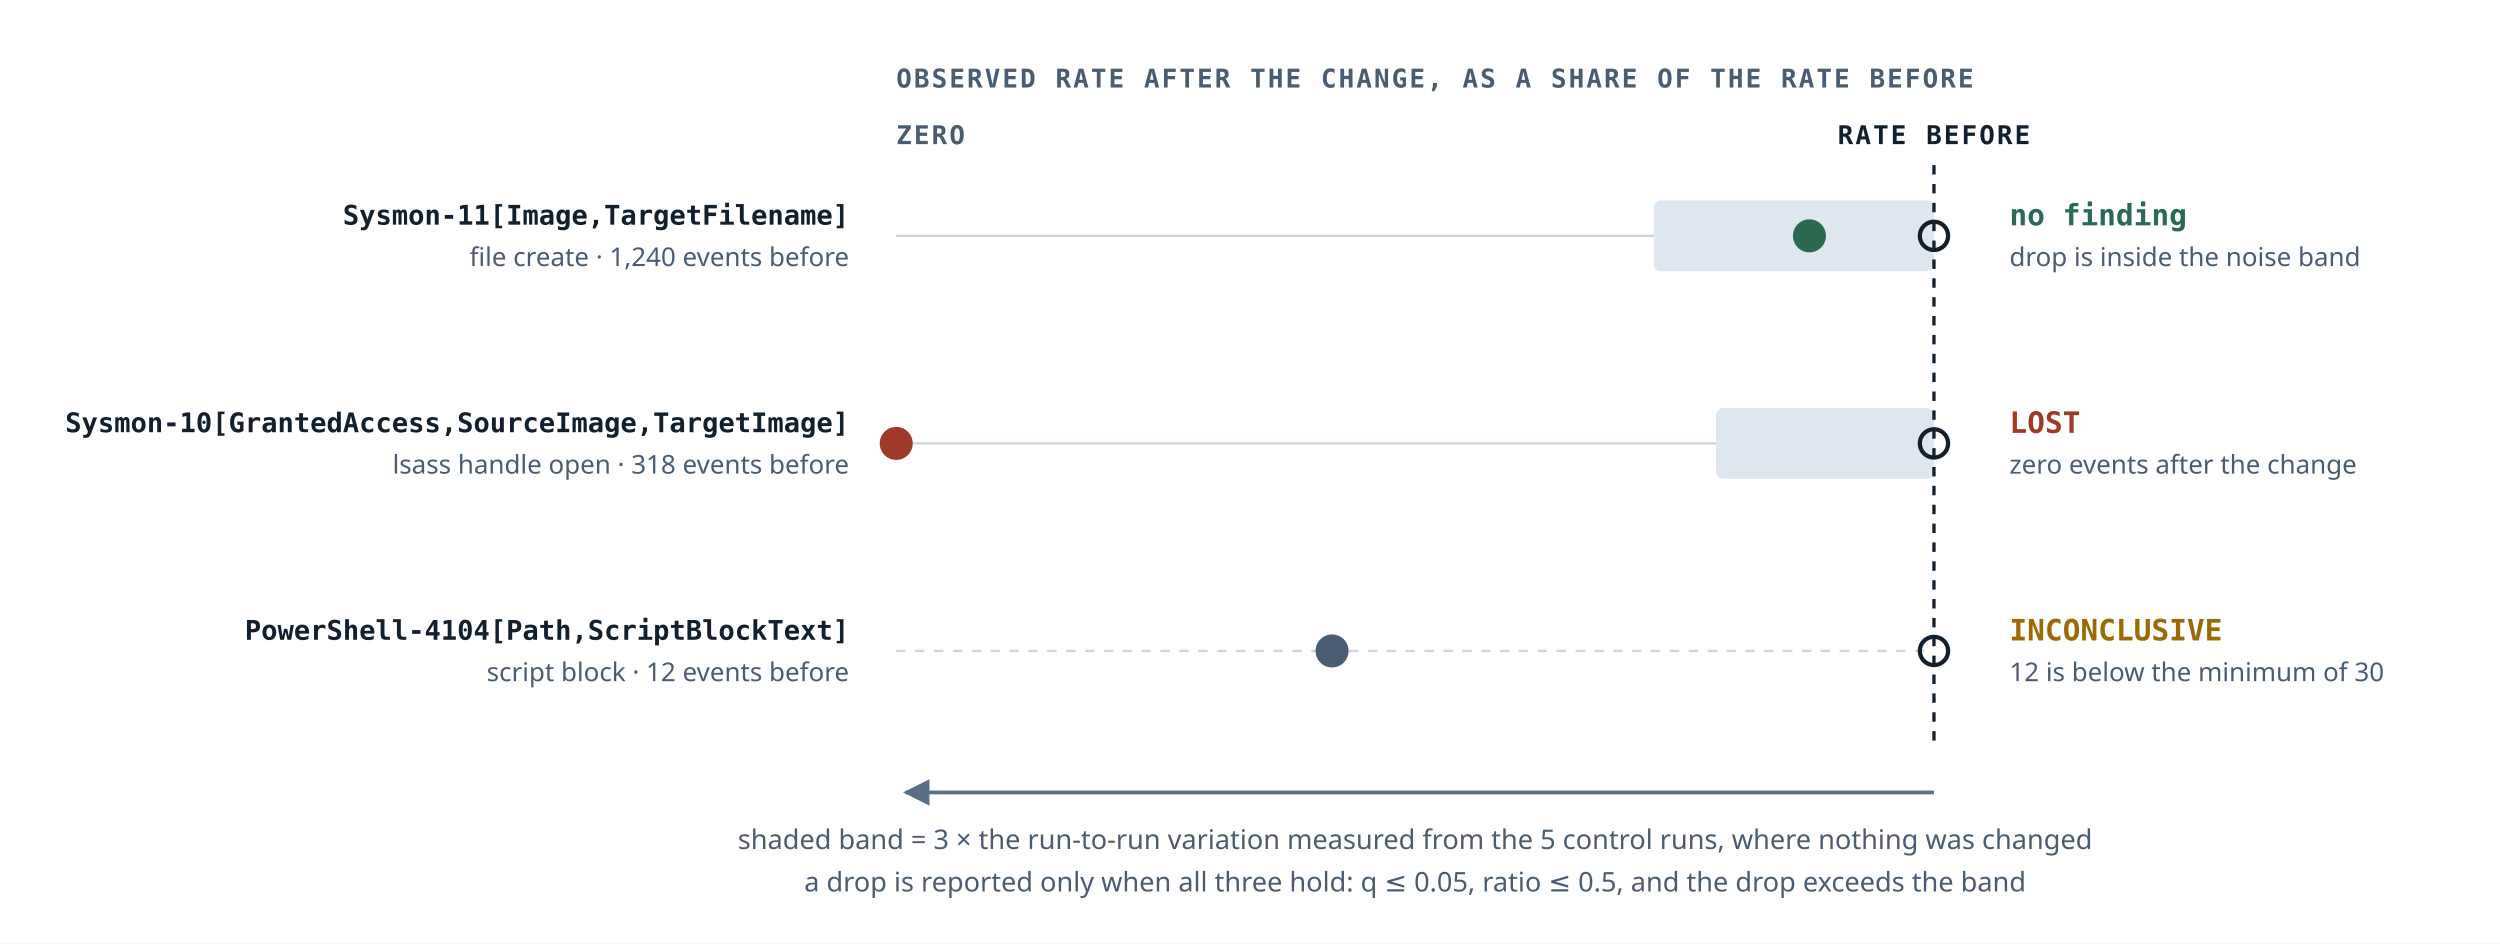
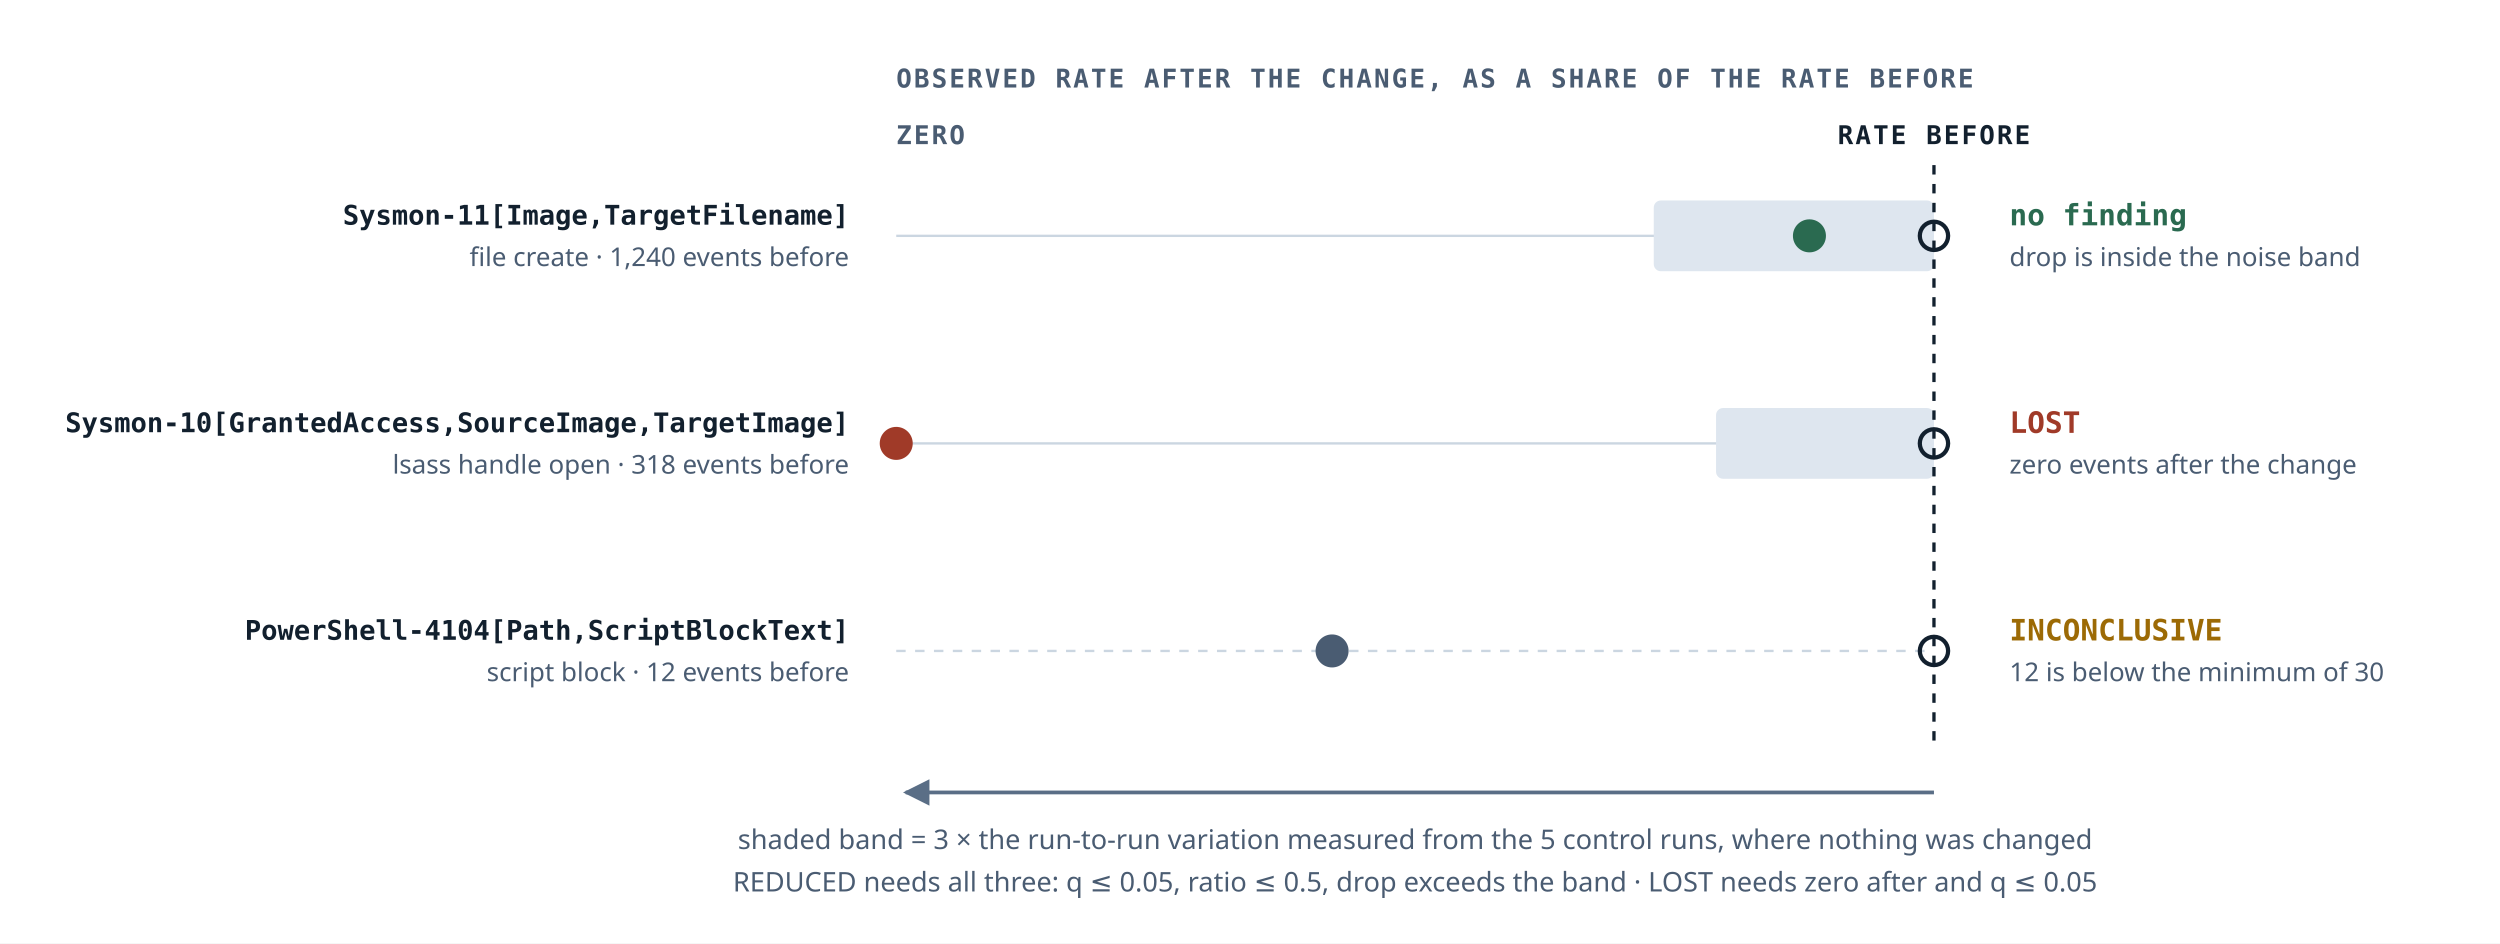
<svg xmlns="http://www.w3.org/2000/svg" width="1060" height="400" viewBox="0 0 1060 400" role="img" aria-label="Three event keys compared against their measured noise band. One drop falls inside the band and is not a finding. One is zero after the change and is reported LOST. One had only 12 events before the change, below the minimum of 30, so it is never tested and is reported INCONCLUSIVE." class="dg">
  <rect x="0" y="0" width="1060" height="400" fill="#FFFFFF" />
  <defs>
    <marker id="ar" viewBox="0 0 10 10" refX="9" refY="5" markerWidth="7" markerHeight="7" orient="auto-start-reverse">
      <path d="M0,0 L10,5 L0,10 z" fill="#5A6E86" />
    </marker>
    <marker id="ard" viewBox="0 0 10 10" refX="9" refY="5" markerWidth="7" markerHeight="7" orient="auto-start-reverse">
      <path d="M0,0 L10,5 L0,10 z" fill="#1D4E79" />
    </marker>
  </defs>
  <text x="380.0" y="34" font-size="11" font-weight="600" text-anchor="start" fill="#4A5C72" font-family="'IBM Plex Mono', ui-monospace, monospace" letter-spacing="0.08em" dominant-baseline="middle">OBSERVED RATE AFTER THE CHANGE, AS A SHARE OF THE RATE BEFORE</text>
  <text x="380.0" y="58" font-size="11" font-weight="600" text-anchor="start" fill="#4A5C72" font-family="'IBM Plex Mono', ui-monospace, monospace" letter-spacing="0.08em" dominant-baseline="middle">ZERO</text>
  <text x="820.0" y="58" font-size="11" font-weight="600" text-anchor="middle" fill="#12202E" font-family="'IBM Plex Mono', ui-monospace, monospace" letter-spacing="0.08em" dominant-baseline="middle">RATE BEFORE</text>
  <text x="360.0" y="92.0" font-size="11.5" font-weight="600" text-anchor="end" fill="#12202E" font-family="'IBM Plex Mono', ui-monospace, monospace" dominant-baseline="middle">Sysmon-11[Image,TargetFilename]</text>
  <text x="360.0" y="109.0" font-size="11" font-weight="400" text-anchor="end" fill="#4A5C72" font-family="'IBM Plex Sans', ui-sans-serif, system-ui, sans-serif" dominant-baseline="middle">file create  ·  1,240 events before</text>
  <line x1="380.0" y1="100.0" x2="820.0" y2="100.0" stroke="#CBD6E1" stroke-width="1" />
  <rect x="701.2" y="85.0" width="118.8" height="30" rx="3" fill="#DEE6EF" />
  <circle cx="820.0" cy="100.0" r="6" fill="none" stroke="#12202E" stroke-width="1.8" />
  <circle cx="767.2" cy="100.0" r="7" fill="#2A6A50" />
  <text x="852.0" y="92.0" font-size="12.5" font-weight="700" text-anchor="start" fill="#2A6A50" font-family="'IBM Plex Mono', ui-monospace, monospace" dominant-baseline="middle">no finding</text>
  <text x="852.0" y="109.0" font-size="11" font-weight="400" text-anchor="start" fill="#4A5C72" font-family="'IBM Plex Sans', ui-sans-serif, system-ui, sans-serif" dominant-baseline="middle">drop is inside the noise band</text>
  <text x="360.0" y="180.0" font-size="11.5" font-weight="600" text-anchor="end" fill="#12202E" font-family="'IBM Plex Mono', ui-monospace, monospace" dominant-baseline="middle">Sysmon-10[GrantedAccess,SourceImage,TargetImage]</text>
  <text x="360.0" y="197.0" font-size="11" font-weight="400" text-anchor="end" fill="#4A5C72" font-family="'IBM Plex Sans', ui-sans-serif, system-ui, sans-serif" dominant-baseline="middle">lsass handle open  ·  318 events before</text>
  <line x1="380.0" y1="188.0" x2="820.0" y2="188.0" stroke="#CBD6E1" stroke-width="1" />
  <rect x="727.6" y="173.0" width="92.4" height="30" rx="3" fill="#DEE6EF" />
  <circle cx="820.0" cy="188.0" r="6" fill="none" stroke="#12202E" stroke-width="1.8" />
  <circle cx="380.0" cy="188.0" r="7" fill="#A03A28" />
  <text x="852.0" y="180.0" font-size="12.5" font-weight="700" text-anchor="start" fill="#A03A28" font-family="'IBM Plex Mono', ui-monospace, monospace" dominant-baseline="middle">LOST</text>
  <text x="852.0" y="197.0" font-size="11" font-weight="400" text-anchor="start" fill="#4A5C72" font-family="'IBM Plex Sans', ui-sans-serif, system-ui, sans-serif" dominant-baseline="middle">zero events after the change</text>
  <text x="360.0" y="268.0" font-size="11.5" font-weight="600" text-anchor="end" fill="#12202E" font-family="'IBM Plex Mono', ui-monospace, monospace" dominant-baseline="middle">PowerShell-4104[Path,ScriptBlockText]</text>
  <text x="360.0" y="285.0" font-size="11" font-weight="400" text-anchor="end" fill="#4A5C72" font-family="'IBM Plex Sans', ui-sans-serif, system-ui, sans-serif" dominant-baseline="middle">script block  ·  12 events before</text>
  <line x1="380.0" y1="276.0" x2="820.0" y2="276.0" stroke="#CBD6E1" stroke-width="1" stroke-dasharray="4 4" />
  <circle cx="820.0" cy="276.0" r="6" fill="none" stroke="#12202E" stroke-width="1.8" />
  <circle cx="564.8" cy="276.0" r="7" fill="#4A5C72" />
  <text x="852.0" y="268.0" font-size="12.5" font-weight="700" text-anchor="start" fill="#9C6A05" font-family="'IBM Plex Mono', ui-monospace, monospace" dominant-baseline="middle">INCONCLUSIVE</text>
  <text x="852.0" y="285.0" font-size="11" font-weight="400" text-anchor="start" fill="#4A5C72" font-family="'IBM Plex Sans', ui-sans-serif, system-ui, sans-serif" dominant-baseline="middle">12 is below the minimum of 30</text>
  <line x1="820.0" y1="70" x2="820.0" y2="316" stroke="#12202E" stroke-width="1.4" stroke-dasharray="4 4" />
  <path d="M820.0 336 H384.0" fill="none" stroke="#5A6E86" stroke-width="1.6" marker-end="url(#ar)" />
  <text x="600" y="356" font-size="11.5" font-weight="400" text-anchor="middle" fill="#4A5C72" font-family="'IBM Plex Sans', ui-sans-serif, system-ui, sans-serif" dominant-baseline="middle">shaded band = 3 × the run-to-run variation measured from the 5 control runs, where nothing was changed</text>
-   <text x="600" y="374" font-size="11.5" font-weight="400" text-anchor="middle" fill="#4A5C72" font-family="'IBM Plex Sans', ui-sans-serif, system-ui, sans-serif" dominant-baseline="middle">a drop is reported only when all three hold:  q ≤ 0.05,   ratio ≤ 0.5,   and the drop exceeds the band</text>
+   <text x="600" y="374" font-size="11.5" font-weight="400" text-anchor="middle" fill="#4A5C72" font-family="'IBM Plex Sans', ui-sans-serif, system-ui, sans-serif" dominant-baseline="middle">REDUCED needs all three:  q ≤ 0.05,  ratio ≤ 0.5,  drop exceeds the band   ·   LOST needs zero after and q ≤ 0.05</text>
</svg>
